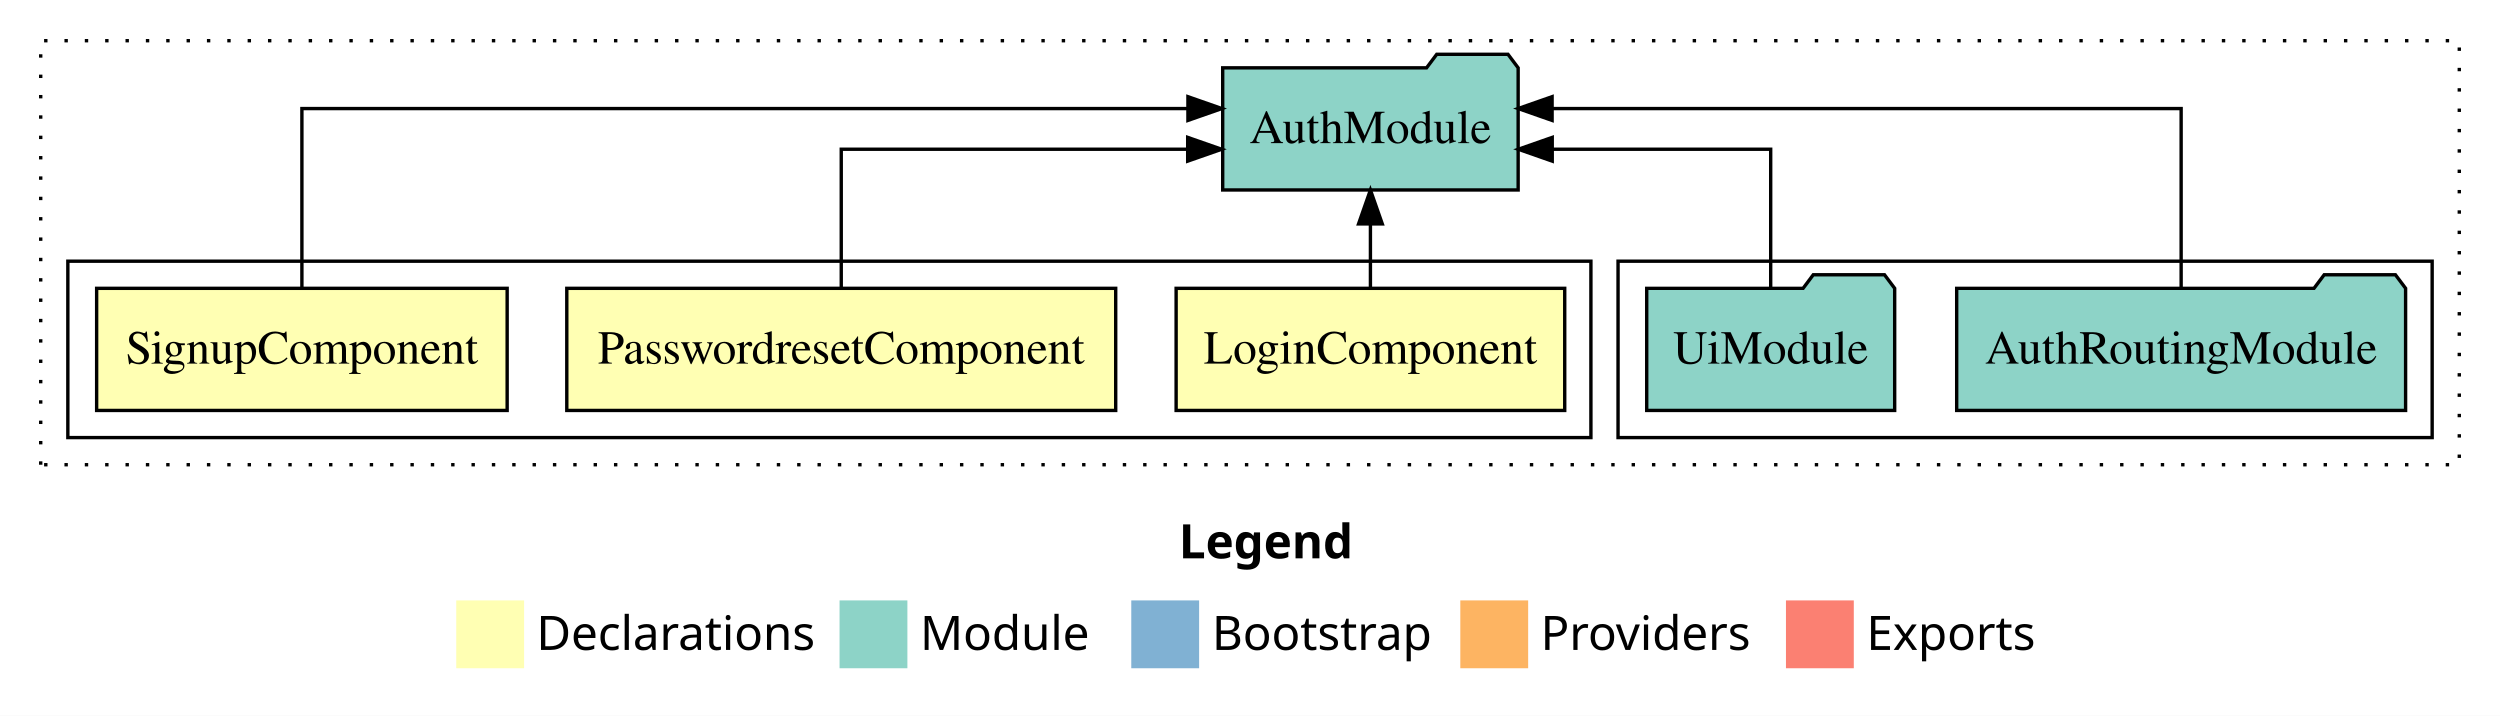
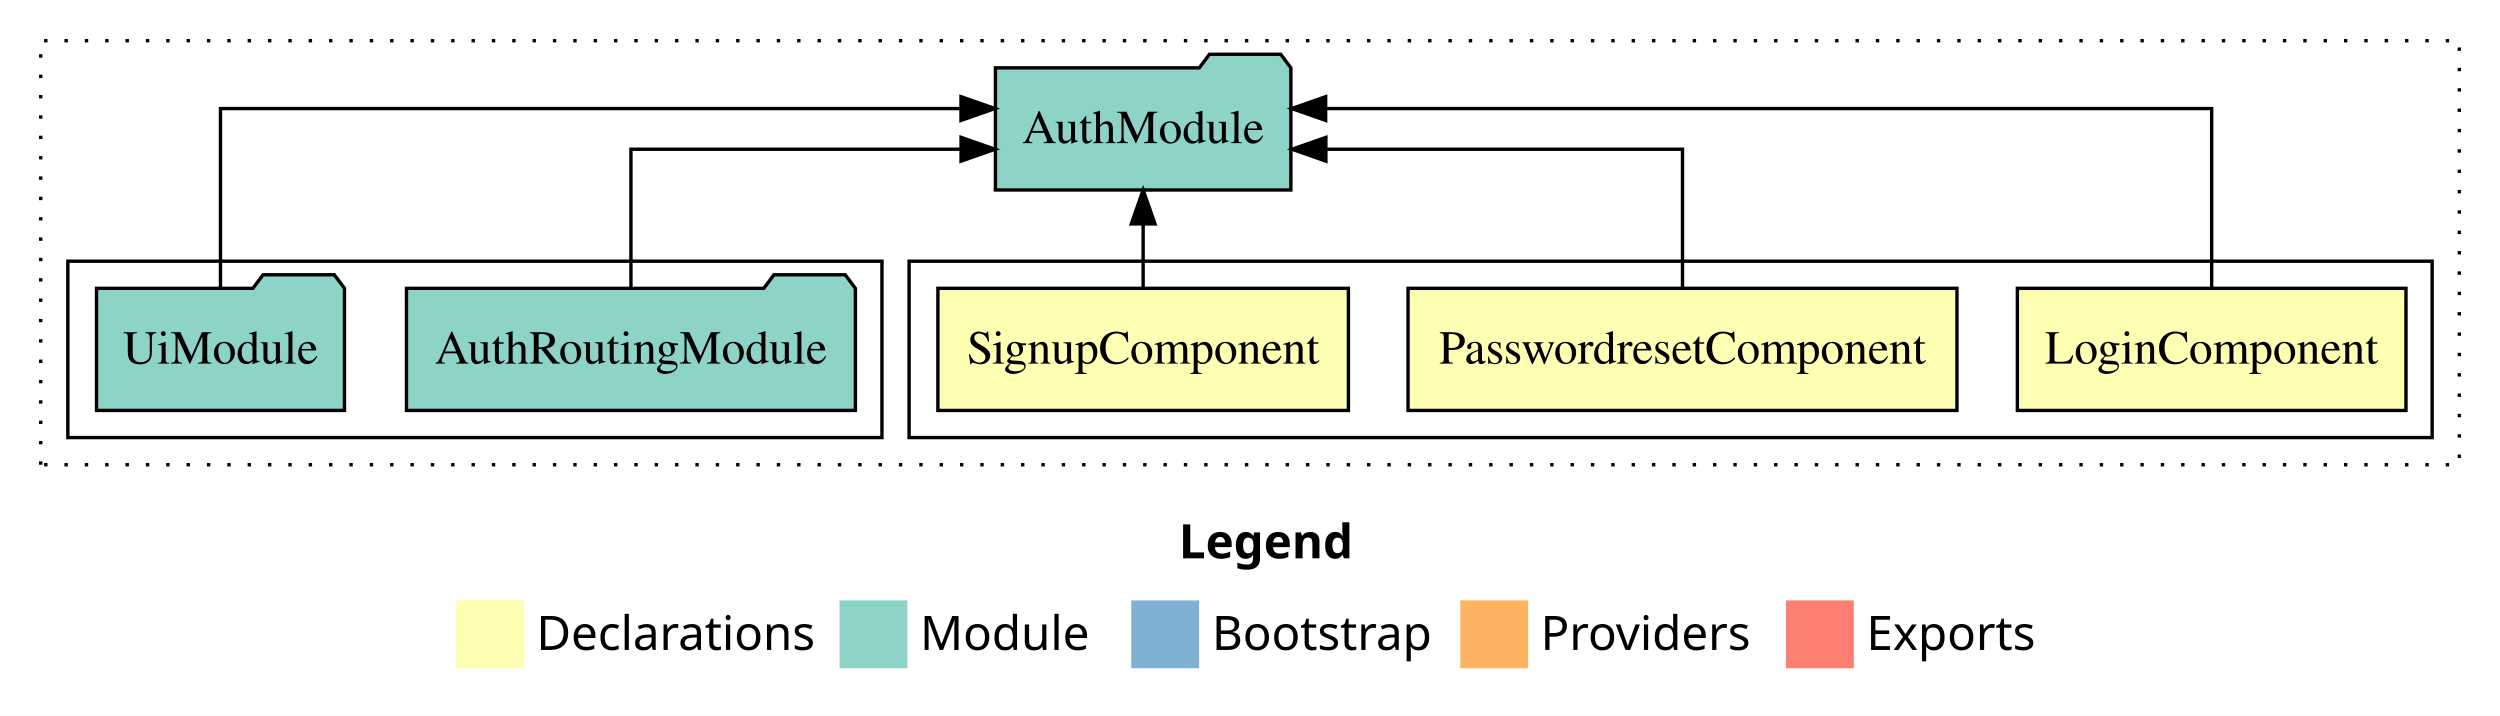
<svg xmlns="http://www.w3.org/2000/svg" width="737pt" height="211pt" viewBox="0.00 0.00 737.00 211.00">
  <g id="graph0" class="graph" transform="scale(1 1) rotate(0) translate(4 207)">
    <polygon fill="white" stroke="transparent" points="-4,4 -4,-207 733,-207 733,4 -4,4" />
    <text text-anchor="start" x="343.51" y="-42.4" font-family="Times-12" font-weight="bold" font-size="14.00">Legend</text>
    <polygon fill="#ffffb3" stroke="transparent" points="130.5,-10 130.5,-30 150.5,-30 150.5,-10 130.5,-10" />
    <text text-anchor="start" x="154.13" y="-15.4" font-family="Times-12" font-size="14.00">  Declarations</text>
    <polygon fill="#8dd3c7" stroke="transparent" points="243.5,-10 243.5,-30 263.5,-30 263.5,-10 243.5,-10" />
    <text text-anchor="start" x="267.23" y="-15.4" font-family="Times-12" font-size="14.00">  Module</text>
    <polygon fill="#80b1d3" stroke="transparent" points="329.5,-10 329.5,-30 349.5,-30 349.5,-10 329.5,-10" />
    <text text-anchor="start" x="353.28" y="-15.4" font-family="Times-12" font-size="14.00">  Bootstrap</text>
    <polygon fill="#fdb462" stroke="transparent" points="426.5,-10 426.5,-30 446.5,-30 446.5,-10 426.5,-10" />
    <text text-anchor="start" x="450.17" y="-15.4" font-family="Times-12" font-size="14.00">  Providers</text>
    <polygon fill="#fb8072" stroke="transparent" points="522.5,-10 522.5,-30 542.5,-30 542.5,-10 522.5,-10" />
    <text text-anchor="start" x="546.23" y="-15.4" font-family="Times-12" font-size="14.00">  Exports</text>
    <g id="clust1" class="cluster">
      <polygon fill="none" stroke="black" stroke-dasharray="1,5" points="8,-70 8,-195 721,-195 721,-70 8,-70" />
    </g>
+     <g id="clust2" class="cluster">
+       <polygon fill="none" stroke="black" points="264,-78 264,-130 713,-130 713,-78 264,-78" />
+     </g>
    <g id="clust6" class="cluster">
-       <polygon fill="none" stroke="black" points="473,-78 473,-130 713,-130 713,-78 473,-78" />
-     </g>
-     <g id="clust2" class="cluster">
-       <polygon fill="none" stroke="black" points="16,-78 16,-130 465,-130 465,-78 16,-78" />
+       <polygon fill="none" stroke="black" points="16,-78 16,-130 256,-130 256,-78 16,-78" />
    </g>
    <g id="node1" class="node">
-       <polygon fill="#ffffb3" stroke="black" points="457.28,-122 342.72,-122 342.72,-86 457.28,-86 457.28,-122" />
-       <text text-anchor="middle" x="400" y="-99.8" font-family="Times,serif" font-size="14.00">LoginComponent</text>
+       <polygon fill="#ffffb3" stroke="black" points="705.28,-122 590.72,-122 590.72,-86 705.28,-86 705.28,-122" />
+       <text text-anchor="middle" x="648" y="-99.8" font-family="Times,serif" font-size="14.00">LoginComponent</text>
    </g>
    <g id="node4" class="node">
-       <polygon fill="#8dd3c7" stroke="black" points="443.55,-187 440.55,-191 419.55,-191 416.55,-187 356.45,-187 356.45,-151 443.55,-151 443.55,-187" />
-       <text text-anchor="middle" x="400" y="-164.8" font-family="Times,serif" font-size="14.00">AuthModule</text>
+       <polygon fill="#8dd3c7" stroke="black" points="376.55,-187 373.55,-191 352.55,-191 349.55,-187 289.45,-187 289.45,-151 376.55,-151 376.55,-187" />
+       <text text-anchor="middle" x="333" y="-164.8" font-family="Times,serif" font-size="14.00">AuthModule</text>
    </g>
    <g id="edge1" class="edge">
-       <path fill="none" stroke="black" d="M400,-122.11C400,-122.11 400,-140.99 400,-140.99" />
-       <polygon fill="black" stroke="black" points="396.5,-140.99 400,-150.99 403.5,-140.99 396.5,-140.99" />
+       <path fill="none" stroke="black" d="M648,-122.28C648,-143.32 648,-175 648,-175 648,-175 386.8,-175 386.8,-175" />
+       <polygon fill="black" stroke="black" points="386.8,-171.5 376.8,-175 386.8,-178.5 386.8,-171.5" />
    </g>
    <g id="node2" class="node">
-       <polygon fill="#ffffb3" stroke="black" points="324.91,-122 163.09,-122 163.09,-86 324.91,-86 324.91,-122" />
-       <text text-anchor="middle" x="244" y="-99.8" font-family="Times,serif" font-size="14.00">PasswordresetComponent</text>
+       <polygon fill="#ffffb3" stroke="black" points="572.91,-122 411.09,-122 411.09,-86 572.91,-86 572.91,-122" />
+       <text text-anchor="middle" x="492" y="-99.8" font-family="Times,serif" font-size="14.00">PasswordresetComponent</text>
    </g>
    <g id="edge2" class="edge">
-       <path fill="none" stroke="black" d="M244,-122.02C244,-139.37 244,-163 244,-163 244,-163 346.13,-163 346.13,-163" />
-       <polygon fill="black" stroke="black" points="346.13,-166.5 356.13,-163 346.13,-159.5 346.13,-166.5" />
+       <path fill="none" stroke="black" d="M492,-122.02C492,-139.37 492,-163 492,-163 492,-163 386.87,-163 386.87,-163" />
+       <polygon fill="black" stroke="black" points="386.87,-159.5 376.87,-163 386.87,-166.5 386.87,-159.5" />
    </g>
    <g id="node3" class="node">
-       <polygon fill="#ffffb3" stroke="black" points="145.51,-122 24.49,-122 24.49,-86 145.51,-86 145.51,-122" />
-       <text text-anchor="middle" x="85" y="-99.8" font-family="Times,serif" font-size="14.00">SignupComponent</text>
+       <polygon fill="#ffffb3" stroke="black" points="393.51,-122 272.49,-122 272.49,-86 393.51,-86 393.51,-122" />
+       <text text-anchor="middle" x="333" y="-99.8" font-family="Times,serif" font-size="14.00">SignupComponent</text>
    </g>
    <g id="edge3" class="edge">
-       <path fill="none" stroke="black" d="M85,-122.28C85,-143.32 85,-175 85,-175 85,-175 346.2,-175 346.2,-175" />
-       <polygon fill="black" stroke="black" points="346.2,-178.5 356.2,-175 346.2,-171.5 346.2,-178.5" />
+       <path fill="none" stroke="black" d="M333,-122.11C333,-122.11 333,-140.99 333,-140.99" />
+       <polygon fill="black" stroke="black" points="329.5,-140.99 333,-150.99 336.5,-140.99 329.5,-140.99" />
    </g>
    <g id="node5" class="node">
-       <polygon fill="#8dd3c7" stroke="black" points="705.17,-122 702.17,-126 681.17,-126 678.17,-122 572.83,-122 572.83,-86 705.17,-86 705.17,-122" />
-       <text text-anchor="middle" x="639" y="-99.8" font-family="Times,serif" font-size="14.00">AuthRoutingModule</text>
+       <polygon fill="#8dd3c7" stroke="black" points="248.17,-122 245.17,-126 224.17,-126 221.17,-122 115.83,-122 115.83,-86 248.17,-86 248.17,-122" />
+       <text text-anchor="middle" x="182" y="-99.8" font-family="Times,serif" font-size="14.00">AuthRoutingModule</text>
    </g>
    <g id="edge4" class="edge">
-       <path fill="none" stroke="black" d="M639,-122.28C639,-143.32 639,-175 639,-175 639,-175 453.56,-175 453.56,-175" />
-       <polygon fill="black" stroke="black" points="453.56,-171.5 443.56,-175 453.56,-178.5 453.56,-171.5" />
+       <path fill="none" stroke="black" d="M182,-122.02C182,-139.37 182,-163 182,-163 182,-163 279.32,-163 279.32,-163" />
+       <polygon fill="black" stroke="black" points="279.32,-166.5 289.32,-163 279.32,-159.5 279.32,-166.5" />
    </g>
    <g id="node6" class="node">
-       <polygon fill="#8dd3c7" stroke="black" points="554.55,-122 551.55,-126 530.55,-126 527.55,-122 481.45,-122 481.45,-86 554.55,-86 554.55,-122" />
-       <text text-anchor="middle" x="518" y="-99.8" font-family="Times,serif" font-size="14.00">UiModule</text>
+       <polygon fill="#8dd3c7" stroke="black" points="97.55,-122 94.55,-126 73.55,-126 70.55,-122 24.45,-122 24.45,-86 97.55,-86 97.55,-122" />
+       <text text-anchor="middle" x="61" y="-99.8" font-family="Times,serif" font-size="14.00">UiModule</text>
    </g>
    <g id="edge5" class="edge">
-       <path fill="none" stroke="black" d="M518,-122.02C518,-139.37 518,-163 518,-163 518,-163 453.6,-163 453.6,-163" />
-       <polygon fill="black" stroke="black" points="453.6,-159.5 443.6,-163 453.6,-166.5 453.6,-159.5" />
+       <path fill="none" stroke="black" d="M61,-122.28C61,-143.32 61,-175 61,-175 61,-175 279.3,-175 279.3,-175" />
+       <polygon fill="black" stroke="black" points="279.3,-178.5 289.3,-175 279.3,-171.5 279.3,-178.5" />
    </g>
  </g>
</svg>
